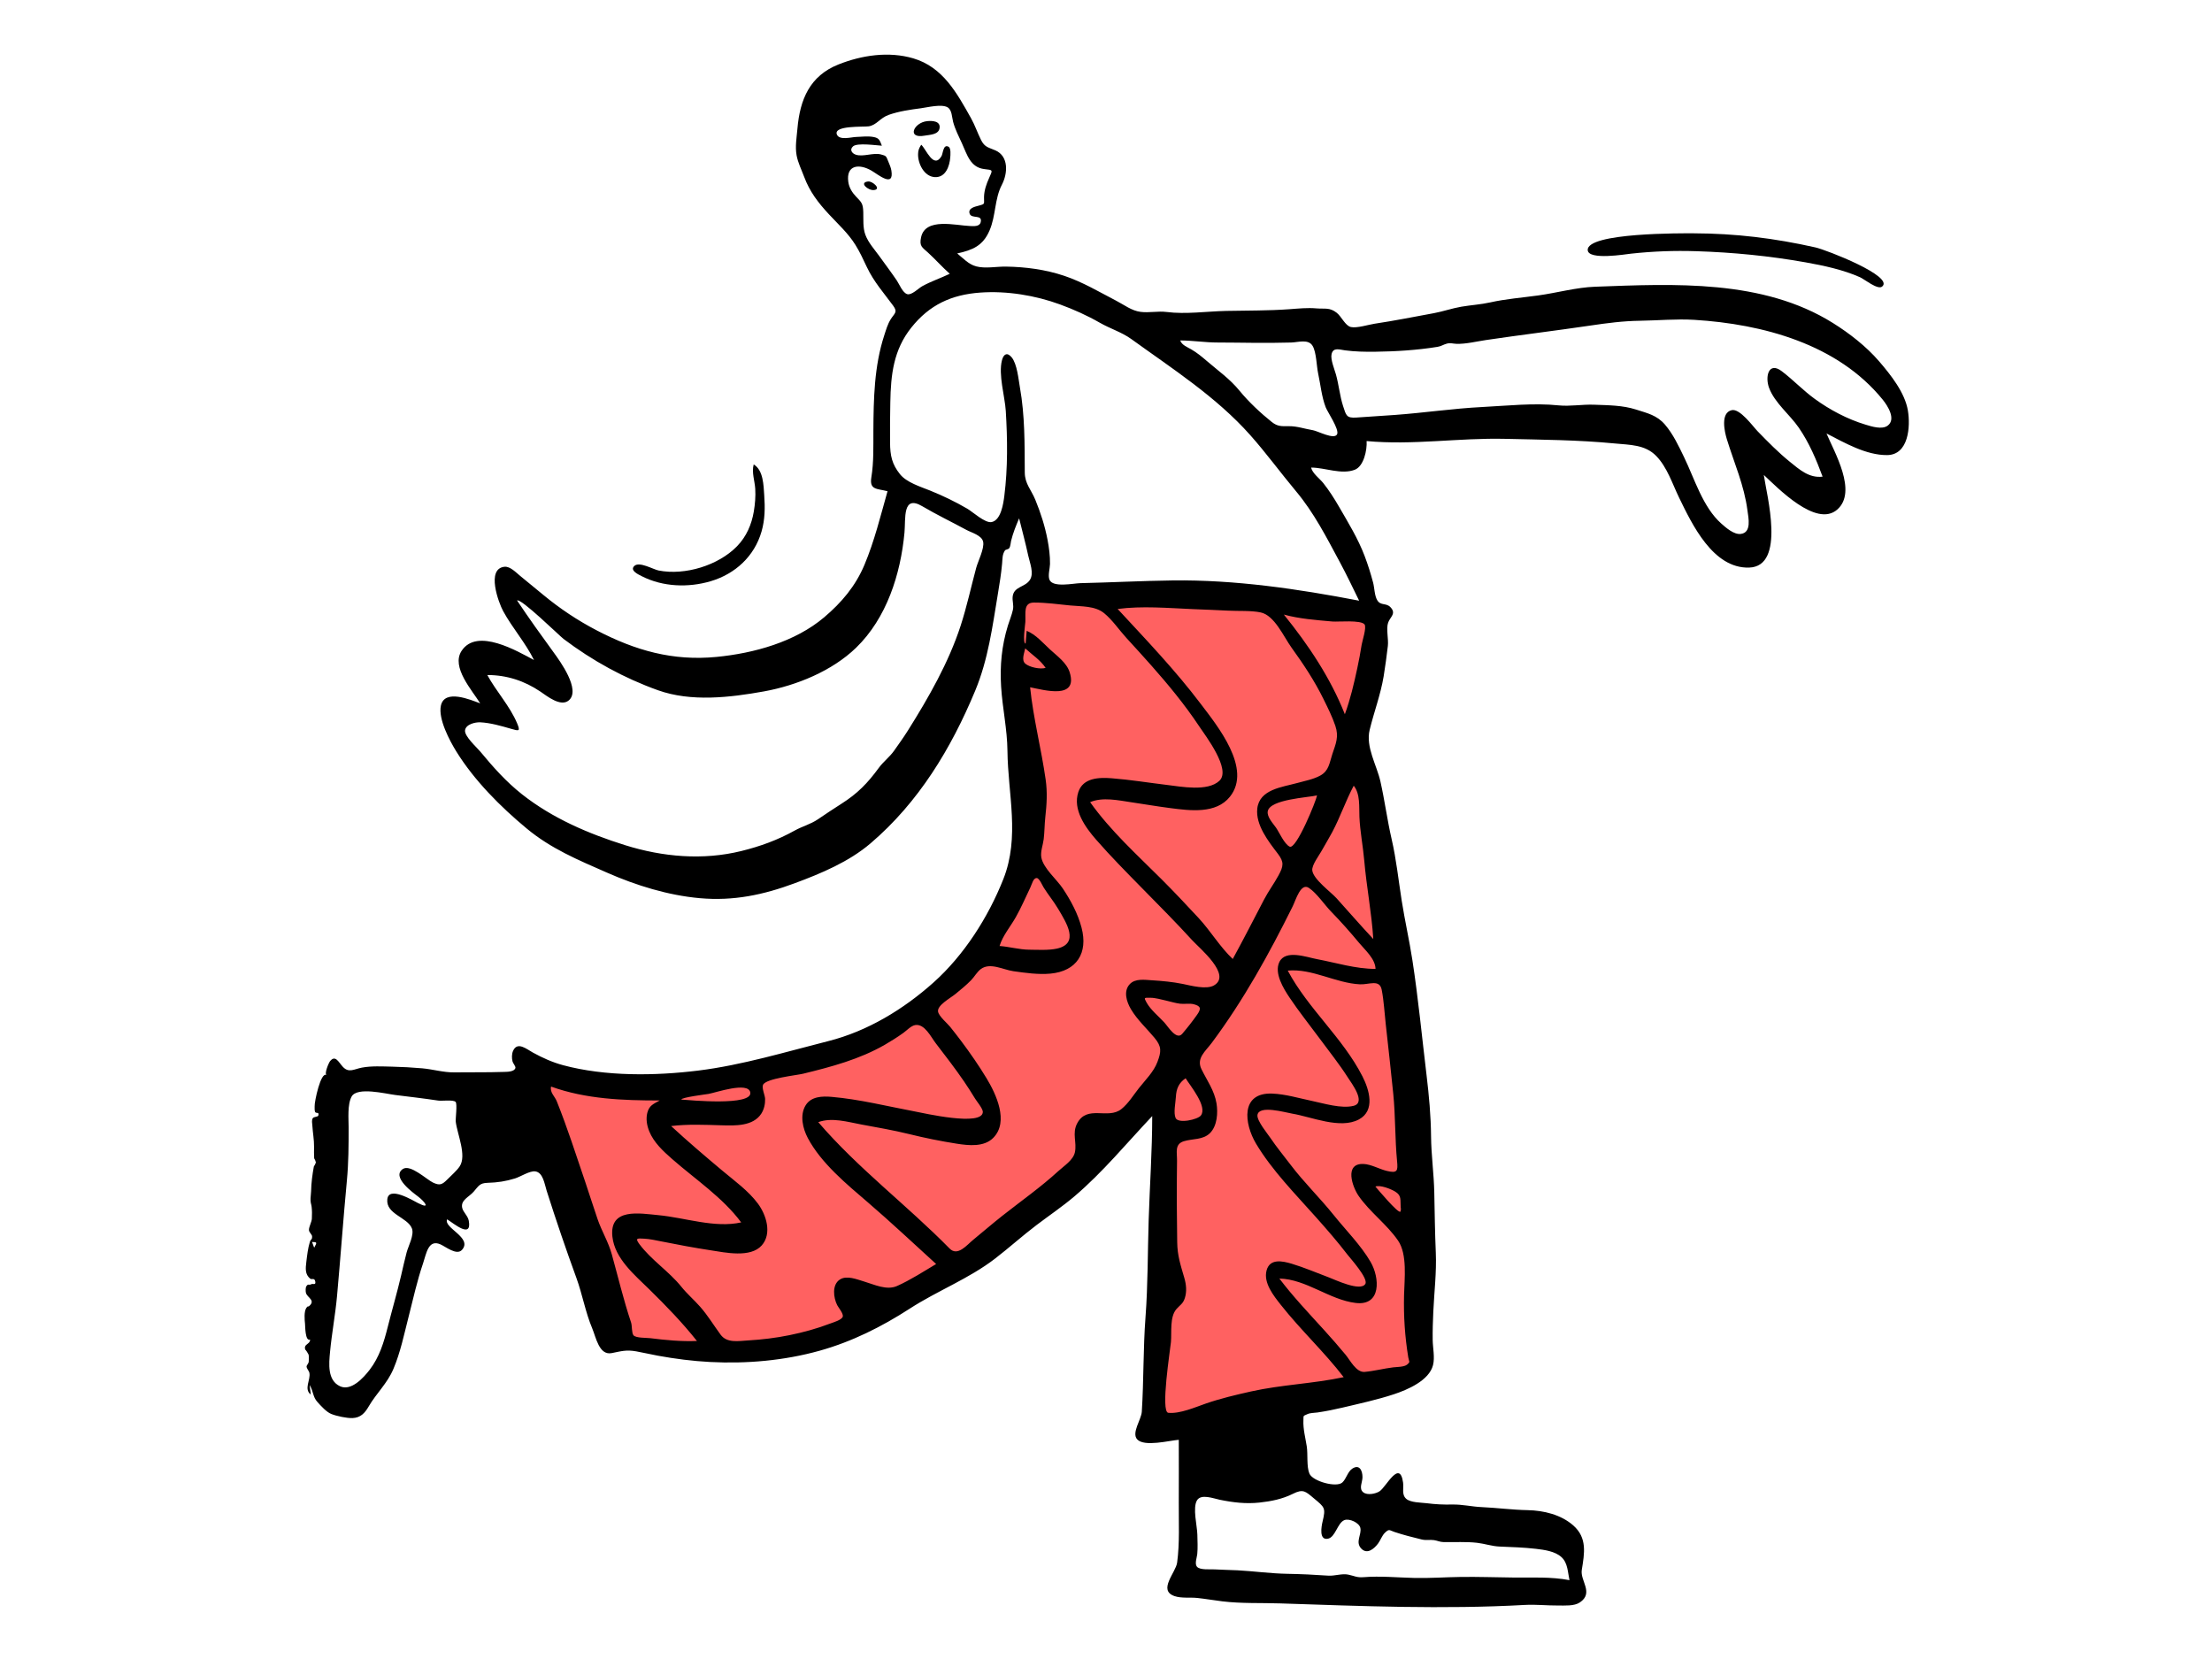
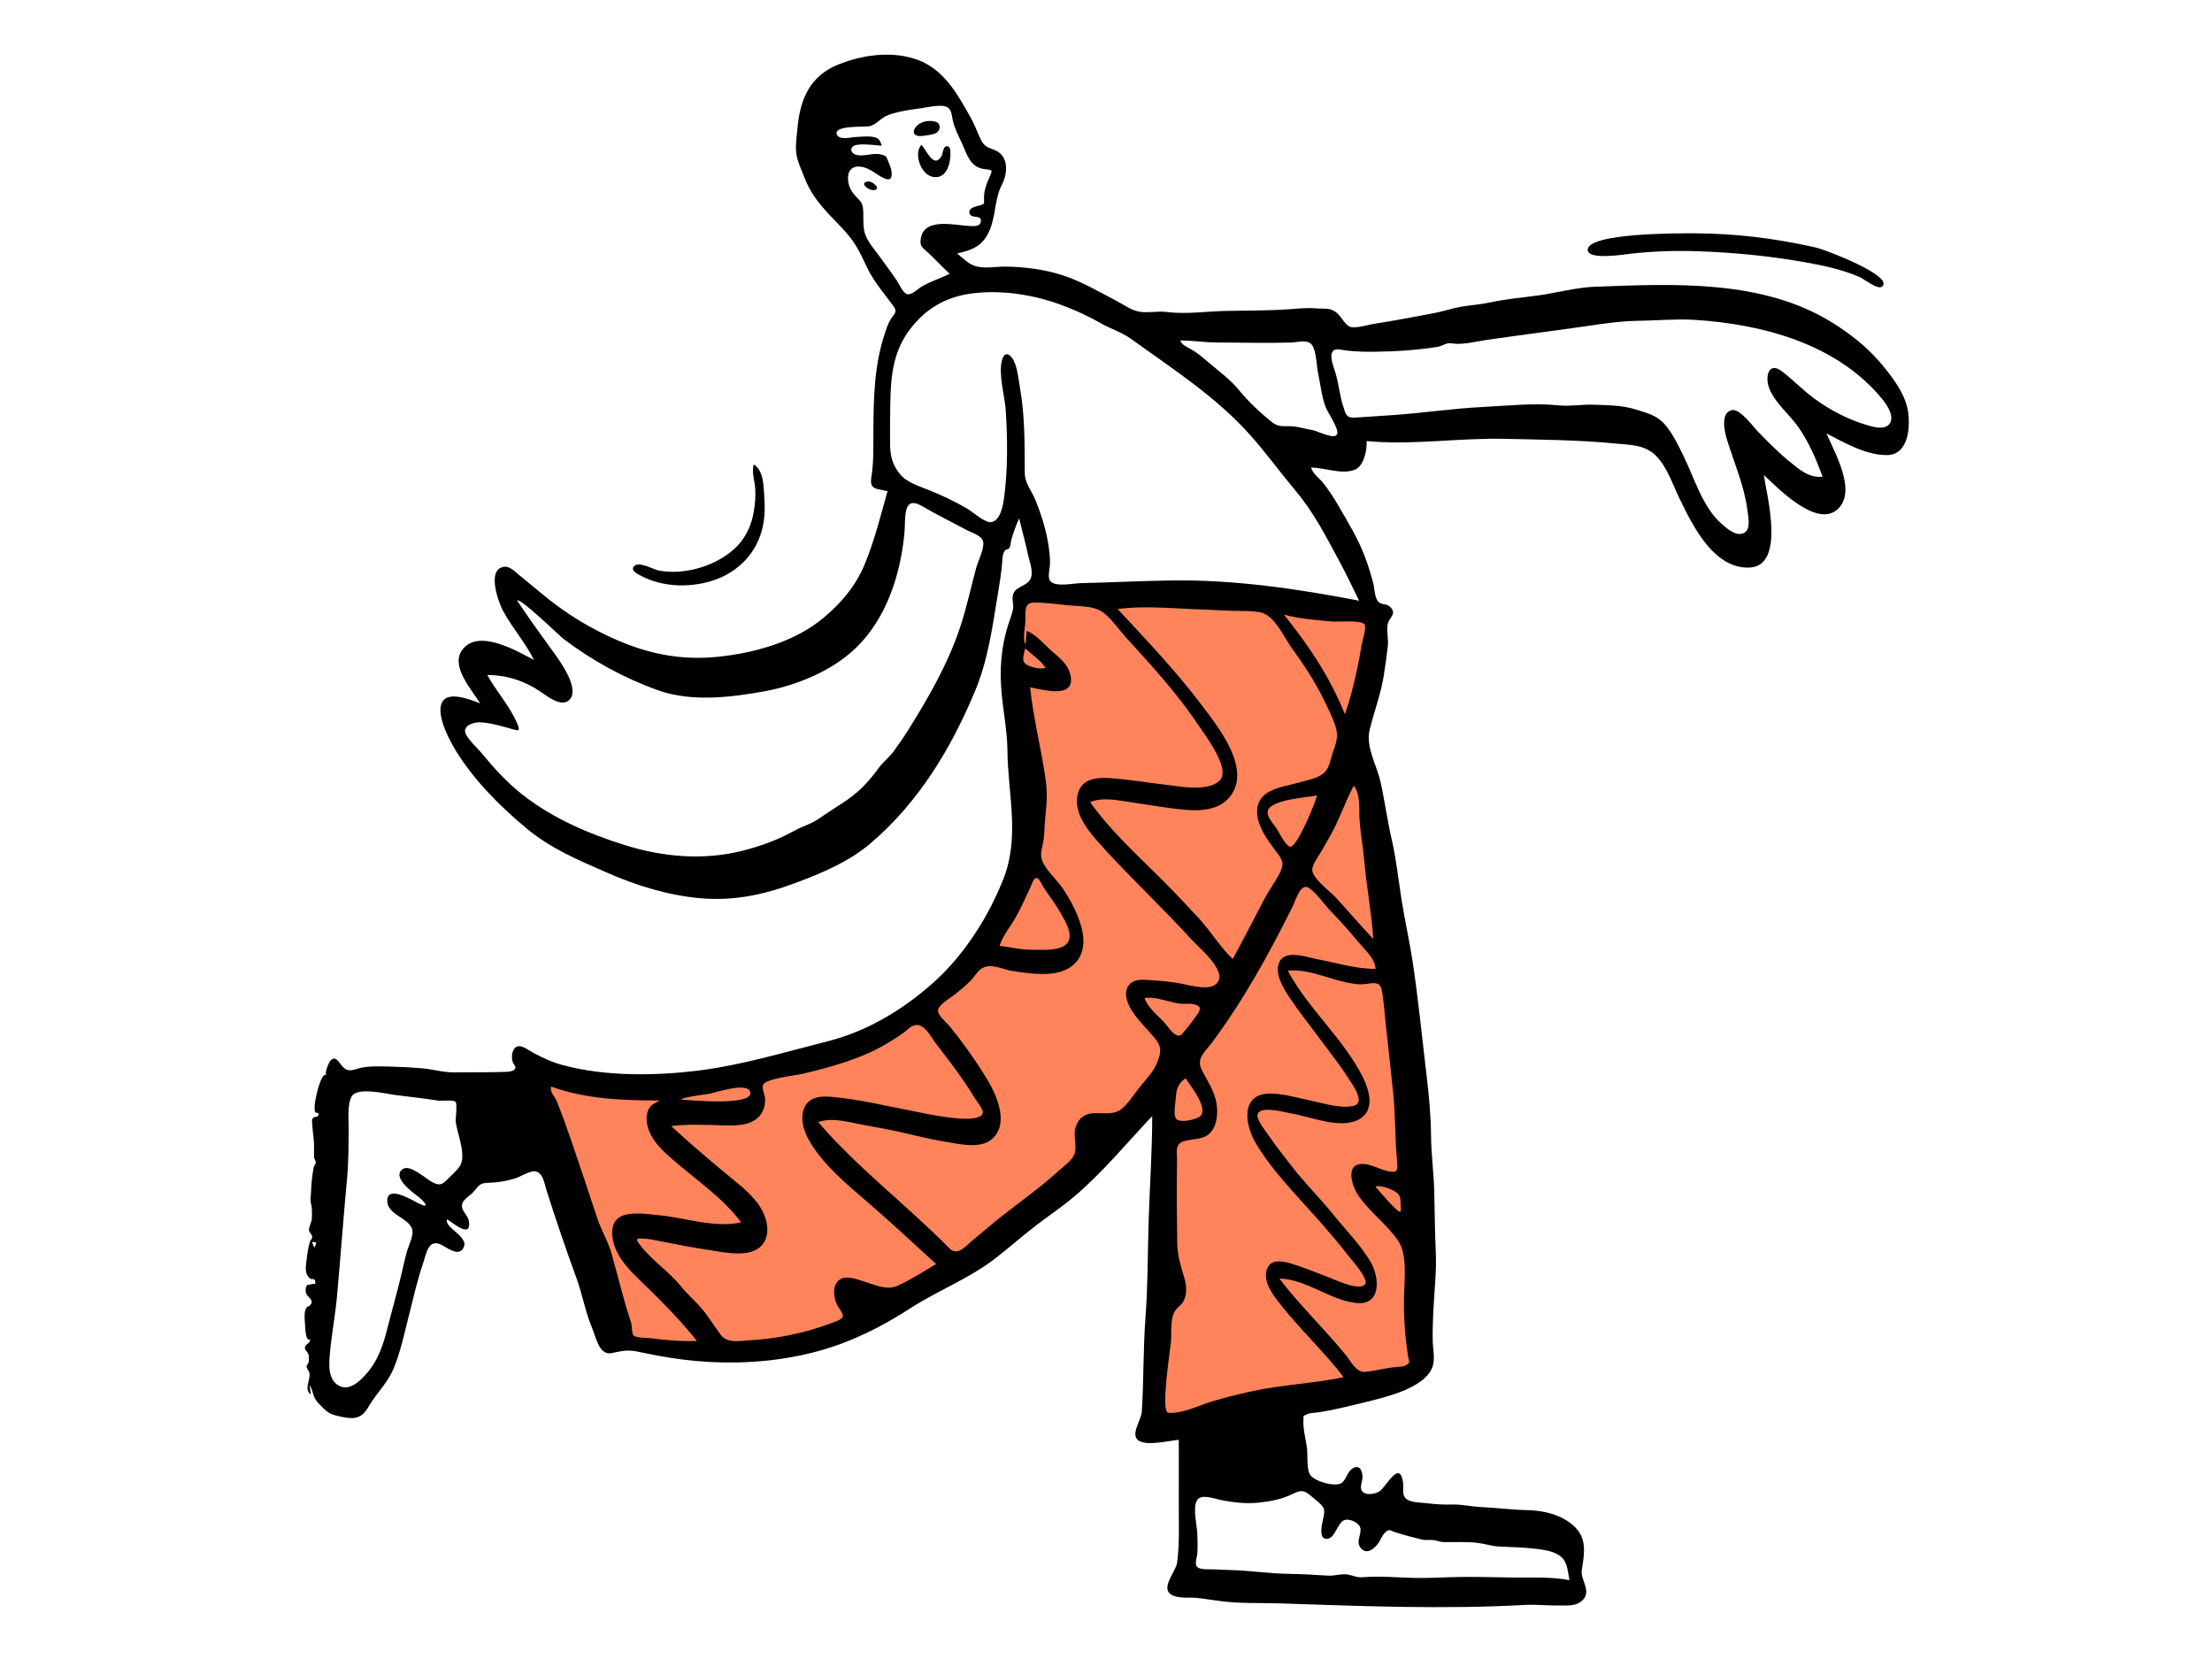
<svg xmlns="http://www.w3.org/2000/svg" viewBox="0 0 1024 768" version="1.1">
  <g id="react-group-163" stroke="none" stroke-width="1" fill="#FFFFFF00" fill-rule="evenodd">
    <g id="react-group-164">
      <rect id="react-rect-166" x="0" y="0" width="1024" height="768" />
-       <path d="M653,632.477 C617.539,640.227 582.078,647.977 546.616,655.727 C541.624,656.818 536.632,657.908 531.64,659 C533.125,613.242 534.611,567.485 536.096,521.727 C536.31,515.118 536.525,508.509 536.739,501.901 C528.523,509.093 519.898,515.988 512.036,523.562 C501.972,533.257 492.294,543.293 481.936,552.7 C464.116,568.881 445.396,584.575 424.762,597.069 C402.341,610.644 376.477,619.377 350.443,622.393 C340.853,623.504 332.171,623.232 322.671,622.243 C314.404,621.382 306.138,620.52 297.871,619.659 C294.542,619.312 291.211,618.965 287.881,618.618 C287.077,618.535 284.459,618.723 283.817,618.182 C282.652,617.199 282.044,612.739 281.585,611.321 C279.672,605.423 277.771,599.522 275.882,593.616 C270.748,577.565 265.686,561.491 260.798,545.364 C256.612,531.558 252.211,517.692 249.085,503.597 C248.719,501.945 247.916,499.782 248.052,498.073 C248.249,495.578 247.067,496.103 250.357,496.068 C258.091,495.983 266.269,497.862 274.011,498.412 C281.983,498.977 289.971,499.314 297.963,499.394 C340.285,499.825 388.997,495.238 423.282,467.836 C434.777,458.649 446.324,448.029 455.231,436.218 C467.792,419.563 474.638,397.388 476.306,376.838 C478.182,353.747 474.288,329.931 468.616,307.578 C467.467,303.055 467.726,301.362 468.713,296.629 C469.532,292.7 470.349,288.77 471.168,284.841 C471.396,283.75 471.641,279.166 472.542,278.493 C474.121,277.318 481.732,278.609 483.581,278.632 L506.512,278.919 C521.28,279.103 536.047,279.288 550.815,279.473 C558.484,279.569 566.146,280.767 573.767,281.56 C590.105,283.257 606.443,284.956 622.78,286.653 C626.054,286.994 629.329,287.335 632.603,287.674 C630.505,306.268 628.407,324.861 626.307,343.454 C624.743,357.319 630.2,371.066 633.107,384.619 C639.659,415.152 646.041,446.13 648.47,477.313 C650.756,506.672 650.732,536.346 651.477,565.775 C652.04,588.007 652.552,610.241 653,632.477" id="react-path-167" fill="#ff6161" />
+       <path d="M653,632.477 C617.539,640.227 582.078,647.977 546.616,655.727 C541.624,656.818 536.632,657.908 531.64,659 C533.125,613.242 534.611,567.485 536.096,521.727 C536.31,515.118 536.525,508.509 536.739,501.901 C528.523,509.093 519.898,515.988 512.036,523.562 C501.972,533.257 492.294,543.293 481.936,552.7 C464.116,568.881 445.396,584.575 424.762,597.069 C402.341,610.644 376.477,619.377 350.443,622.393 C340.853,623.504 332.171,623.232 322.671,622.243 C314.404,621.382 306.138,620.52 297.871,619.659 C294.542,619.312 291.211,618.965 287.881,618.618 C287.077,618.535 284.459,618.723 283.817,618.182 C282.652,617.199 282.044,612.739 281.585,611.321 C279.672,605.423 277.771,599.522 275.882,593.616 C270.748,577.565 265.686,561.491 260.798,545.364 C256.612,531.558 252.211,517.692 249.085,503.597 C248.719,501.945 247.916,499.782 248.052,498.073 C248.249,495.578 247.067,496.103 250.357,496.068 C258.091,495.983 266.269,497.862 274.011,498.412 C281.983,498.977 289.971,499.314 297.963,499.394 C340.285,499.825 388.997,495.238 423.282,467.836 C434.777,458.649 446.324,448.029 455.231,436.218 C467.792,419.563 474.638,397.388 476.306,376.838 C478.182,353.747 474.288,329.931 468.616,307.578 C467.467,303.055 467.726,301.362 468.713,296.629 C469.532,292.7 470.349,288.77 471.168,284.841 C471.396,283.75 471.641,279.166 472.542,278.493 C474.121,277.318 481.732,278.609 483.581,278.632 L506.512,278.919 C521.28,279.103 536.047,279.288 550.815,279.473 C558.484,279.569 566.146,280.767 573.767,281.56 C590.105,283.257 606.443,284.956 622.78,286.653 C626.054,286.994 629.329,287.335 632.603,287.674 C630.505,306.268 628.407,324.861 626.307,343.454 C624.743,357.319 630.2,371.066 633.107,384.619 C639.659,415.152 646.041,446.13 648.47,477.313 C650.756,506.672 650.732,536.346 651.477,565.775 C652.04,588.007 652.552,610.241 653,632.477" id="react-path-167" fill="#ff845c" />
      <g id="react-group-165" transform="translate(140.9998, 25.29951)" fill="#000000">
        <path d="M284.005,46.017 C284.005,44.31 284.514,43.115 285.472,41.7 C287.685,43.623 291.151,53.155 294.839,47.001 C295.572,45.777 295.606,41.218 298.121,42.641 C299.304,43.309 298.98,46.526 298.896,47.617 C298.597,51.499 296.835,56.915 291.826,56.694 C286.715,56.469 283.867,50.264 284.005,46.017" id="react-path-168" />
        <path d="M287.09,37.489 C278.589,39.057 281.981,31.41 288.207,30.776 C290.515,30.54 294.496,30.664 293.949,34.072 C293.465,37.086 289.336,37.074 287.09,37.489" id="react-path-169" />
        <path d="M263.538,62.688 C260.862,62.942 256.452,59.169 260.896,58.709 C262.948,58.497 267.258,62.334 263.538,62.688" id="react-path-170" />
        <path d="M730.236,107.401 C728.188,108.968 722.051,103.926 720.044,103.035 C712.232,99.564 703.251,97.645 694.856,96.149 C678.236,93.187 661.201,91.519 644.327,90.988 C634.034,90.664 624.29,91.023 614.11,92.121 C611.575,92.393 594.429,95.255 594.009,90.554 C593.271,82.301 638.629,82.693 642.948,82.707 C662.586,82.774 680.323,84.954 699.397,89.232 C704.558,90.39 736.288,102.766 730.236,107.401" id="react-path-171" />
        <path d="M187.982,243.764 C177.653,246.82 165.869,246.403 156.179,241.481 C154.515,240.635 150.468,238.838 152.612,236.727 C154.918,234.456 161.377,238.308 163.892,238.802 C176.098,241.197 191.574,236.451 200.22,227.55 C204.512,223.134 206.934,217.552 207.956,211.539 C208.538,208.111 208.837,204.484 208.627,201.007 C208.406,197.325 206.9,193.366 207.908,189.7 C212.411,192.37 212.464,199.401 212.784,203.94 C213.189,209.665 213.153,215.168 211.546,220.746 C208.237,232.229 199.354,240.4 187.982,243.764" id="react-path-172" />
        <path d="M3.446,549.636 C3.774,550.513 4.083,551.333 4.443,552.297 C5.836,549.739 5.836,549.739 3.446,549.636 M16.427,616.448 C21.593,618.835 27.349,612.423 30.099,608.851 C34.683,602.897 36.723,596.035 38.53,588.865 C40.529,580.934 42.839,573.094 44.697,565.126 C45.523,561.573 46.314,558.009 47.243,554.481 C48.012,551.561 50.878,546.359 49.672,543.326 C47.632,538.2 37.613,536.788 38.296,529.912 C38.923,523.593 49.948,530.342 52.595,531.682 C58.642,534.745 55.497,530.879 52.576,528.64 C50.363,526.941 40.067,519.591 45.456,515.884 C48.954,513.477 56.562,520.805 59.461,522.155 C62.505,523.573 63.614,523.201 66.082,520.703 C67.838,518.925 70.448,516.677 71.805,514.638 C75.157,509.598 70.666,499.719 69.976,493.946 C69.822,492.661 70.789,485.619 69.892,484.785 C68.711,483.689 63.658,484.46 61.801,484.182 C55.142,483.18 48.572,482.426 41.902,481.592 C37.496,481.042 24.391,477.724 21.797,482.293 C19.739,485.917 20.398,492.872 20.397,496.747 C20.394,504.901 20.368,512.883 19.597,521.064 C17.911,538.931 16.646,556.788 15.022,574.656 C14.233,583.328 12.601,591.9 11.783,600.572 C11.275,605.948 10.473,613.698 16.427,616.448 M116.743,484.5 C121.634,496.733 125.681,509.337 129.912,521.805 C131.869,527.571 133.674,533.392 135.66,539.146 C137.562,544.658 140.621,549.623 142.19,555.261 C145.152,565.906 147.644,576.479 151.152,586.944 C151.657,588.451 151.361,591.787 152.267,592.853 C153.381,594.162 158.313,593.967 160.06,594.187 C167.204,595.086 174.421,595.779 181.63,595.478 C174.885,586.973 167.319,579.166 159.564,571.561 C152.773,564.903 143.601,557.34 142.496,547.193 C141.025,533.71 155.093,536.42 163.846,537.237 C176.056,538.377 189.896,543.326 202.116,540.583 C193.646,529.129 180.808,520.589 170.176,511.265 C166.029,507.628 161.667,503.632 159.549,498.401 C158.471,495.734 157.934,492.659 158.666,489.828 C159.555,486.391 161.528,485.766 164.389,484.141 C147.425,484.141 130.269,483.536 114.11,477.711 C113.468,480.419 115.834,482.227 116.743,484.5 M192.584,592.553 C195.547,596.581 200.884,595.484 205.277,595.23 C211.726,594.857 218.158,594.073 224.49,592.78 C230.881,591.475 237.293,589.727 243.391,587.385 C244.673,586.893 248.664,585.768 249.134,584.225 C249.56,582.828 247.098,579.963 246.561,578.896 C244.851,575.49 244.003,569.42 247.866,566.989 C251.055,564.983 255.765,566.993 258.982,567.941 C263.747,569.345 269.431,572.181 274.27,570.024 C280.444,567.271 286.558,563.313 292.363,559.846 C281.877,550.318 271.578,540.601 260.825,531.368 C250.975,522.908 239.11,513.172 232.954,501.519 C230.635,497.131 229.134,490.911 231.978,486.34 C234.527,482.241 239.668,482.097 244.001,482.473 C256.874,483.588 269.556,486.786 282.219,489.171 C286.482,489.975 313.907,496.336 313.981,489.416 C313.996,487.923 311.156,484.522 310.429,483.336 C308.782,480.645 307.099,477.982 305.319,475.375 C301.17,469.301 296.661,463.488 292.189,457.652 C289.933,454.708 287.049,448.572 282.73,449.226 C280.76,449.524 278.787,451.717 277.198,452.852 C274.459,454.807 271.62,456.617 268.706,458.299 C256.924,465.094 243.914,468.544 230.805,471.75 C227.833,472.476 213.637,473.938 212.243,476.869 C211.547,478.334 213.15,481.792 213.192,483.376 C213.254,485.762 212.728,488.237 211.418,490.257 C207.615,496.119 199.298,495.811 193.173,495.638 C185.393,495.417 177.427,495.033 169.683,495.983 C177.387,503.112 185.382,509.917 193.424,516.657 C199.092,521.407 205.408,525.906 209.862,531.886 C213.675,537.003 216.512,545.714 211.642,551.228 C206.43,557.129 194.681,554.515 188.07,553.51 C180.363,552.337 172.724,550.901 165.084,549.371 C162.495,548.853 159.822,548.254 157.176,548.116 C154.012,547.95 152.852,547.77 155.044,550.707 C160.491,558.002 168.683,563.247 174.418,570.371 C177.119,573.726 180.268,576.398 183.108,579.618 C186.646,583.63 189.423,588.254 192.584,592.553 M298.604,552.685 C302.327,556.471 306.529,551.088 309.547,548.621 C314.071,544.921 318.488,541.091 323.079,537.473 C331.776,530.62 340.829,524.263 349.005,516.767 C351.582,514.404 355.817,511.759 356.601,508.138 C357.599,503.52 355.2,499.391 357.652,494.748 C362.297,485.951 371.903,493.147 378.168,488.085 C381.386,485.484 383.654,481.711 386.19,478.491 C389.209,474.659 393.064,470.941 394.802,466.325 C396.61,461.526 396.847,459.228 393.482,455.17 C389.855,450.799 385.457,446.806 382.547,441.887 C380.543,438.498 378.907,433.516 382.056,430.236 C384.6,427.587 389.005,428.301 392.297,428.504 C397.091,428.801 401.861,429.248 406.572,430.2 C410.297,430.951 417.409,432.919 420.983,430.875 C429.416,426.054 414.255,413.637 410.897,409.954 C403.394,401.721 395.526,393.833 387.723,385.887 C380.508,378.54 373.223,371.186 366.447,363.426 C361.405,357.649 355.496,349.496 358.2,341.342 C360.392,334.732 367.771,334.523 373.643,334.982 C382.243,335.656 390.801,337.064 399.363,338.086 C405.746,338.848 418.028,341.245 423.473,336.172 C429.101,330.93 417.086,315.355 413.98,310.689 C407.416,300.829 399.853,291.678 392.018,282.813 C388.214,278.507 384.335,274.268 380.454,270.03 C377.086,266.349 373.997,261.712 370.127,258.552 C365.893,255.095 359.571,255.501 354.383,254.981 C348.926,254.432 343.124,253.625 337.639,253.644 C332.643,253.661 333.879,258.472 333.668,262.642 C333.617,263.642 332.271,272.503 333.787,272.643 C333.953,270.669 334.118,268.696 334.284,266.723 C338.55,268.474 341.715,272.242 345.023,275.305 C348.323,278.36 352.804,281.472 354.198,285.965 C358.128,298.65 342.442,294.151 335.869,292.863 C337.348,307.271 341.033,321.276 343.064,335.586 C343.915,341.583 343.568,347.011 342.904,352.974 C342.526,356.373 342.57,359.804 342.156,363.201 C341.827,365.896 340.573,368.977 341.074,371.685 C341.991,376.643 348.249,381.847 351.03,386.042 C354.72,391.607 357.977,397.638 359.683,404.134 C362.766,415.862 357.514,424.293 345.246,425.422 C339.712,425.931 333.588,425.076 328.106,424.294 C323.394,423.622 317.376,420.128 313.078,423.288 C311.318,424.581 310.106,426.873 308.563,428.454 C306.325,430.745 303.81,432.79 301.34,434.822 C299.01,436.737 292.64,440.141 293.267,443.076 C293.74,445.29 297.58,448.45 298.881,450.088 C300.587,452.235 302.28,454.392 303.927,456.586 C308.109,462.157 312.096,467.91 315.704,473.87 C320.07,481.083 326.199,493.968 318.815,501.443 C314.538,505.771 307.436,505.008 301.983,504.156 C294.549,502.994 287.163,501.5 279.862,499.699 C272.551,497.897 265.18,496.64 257.783,495.268 C251.464,494.097 244.115,491.858 237.798,494.175 C256.255,515.664 278.81,532.55 298.604,552.685 M406.278,453.292 C408.651,450.517 411.081,447.435 413.182,444.436 C415.116,441.672 414.958,440.468 411.697,439.607 C409.666,439.071 407.411,439.595 405.34,439.353 C403.184,439.101 401.032,438.408 398.92,437.931 C396.549,437.398 393.887,436.585 391.439,436.591 C388.681,436.598 388.409,436.347 389.795,438.829 C391.696,442.228 395.376,445.2 397.998,448.033 C399.647,449.816 403.594,456.432 406.278,453.292 M403.226,492.257 C404.476,495.004 413.472,492.99 414.92,491.101 C418.083,486.968 409.989,477.348 407.862,473.867 C404.651,475.995 403.54,478.808 403.349,482.522 C403.216,485.094 402.162,489.919 403.226,492.257 M399.84,628.73 C405.215,629.262 412.258,626.161 417.181,624.458 C424,622.101 431.09,620.42 438.125,618.849 C452.255,615.696 466.86,615.256 481.03,612.23 C472.026,600.513 461.138,590.417 451.986,578.825 C448.668,574.622 443.789,568.597 445.329,562.831 C446.838,557.178 452.677,558.428 457.013,559.731 C462.829,561.479 468.449,563.912 474.135,566.032 C476.824,567.033 488.834,572.801 491.055,569.062 C492.554,566.536 484.028,557.133 482.785,555.508 C478.141,549.435 473.101,543.681 468.022,537.972 C458.546,527.32 447.79,516.421 440.46,504.129 C434.966,494.915 433.127,480.372 447.962,480.953 C454.088,481.194 460.329,483.093 466.305,484.342 C471.826,485.495 479.986,488.046 485.619,486.621 C491.552,485.121 484.729,476.267 482.862,473.346 C478.917,467.173 474.283,461.405 469.937,455.511 C465.261,449.169 460.275,442.964 455.904,436.411 C453.184,432.332 448.773,425.218 451.244,420.061 C454.081,414.144 463.823,417.802 468.593,418.7 C477.629,420.401 486.493,423.232 495.775,423.232 C495.682,418.573 490.909,414.478 488.163,411.172 C484.04,406.21 479.796,401.404 475.288,396.786 C472.118,393.538 468.652,388.248 464.943,385.744 C461.149,383.185 458.907,391.278 457.414,394.286 C446.542,416.228 434.657,437.739 419.995,457.421 C417.044,461.383 412.711,464.582 415.188,469.642 C417.764,474.903 421.161,479.508 422.152,485.446 C422.884,489.832 422.5,495.93 419.123,499.263 C415.85,502.491 411.043,501.759 407.001,503.022 C402.708,504.364 403.918,508.17 403.881,511.979 C403.814,518.643 403.733,525.303 403.774,531.966 C403.809,537.889 403.891,543.81 403.962,549.731 C404.036,555.993 405.561,560.432 407.271,566.328 C408.16,569.398 408.466,572.573 407.483,575.659 C406.637,578.311 405.247,578.819 403.617,580.695 C400.442,584.347 401.457,591.288 401.068,595.932 C400.788,599.26 396.139,628.365 399.84,628.73 M413.067,699.931 C414.418,701.629 419.27,701.086 421.163,701.211 C424.759,701.446 428.361,701.447 431.958,701.642 C439.631,702.058 447.206,703.126 454.903,703.262 C461.229,703.373 467.784,703.68 473.863,704.112 C476.86,704.325 480.226,703.027 483.14,703.636 C486.012,704.237 487.109,705.075 490.219,704.826 C497.963,704.206 505.887,704.986 513.645,705.177 C520.822,705.353 528.061,704.81 535.249,704.715 C543.336,704.608 551.441,704.904 559.527,704.986 C568.18,705.075 577.012,704.561 585.555,706.205 C584.764,702.57 584.818,698.287 581.882,695.569 C578.874,692.785 573.888,692.151 570.017,691.698 C564.382,691.036 558.793,690.885 553.169,690.645 C549.655,690.496 546.274,689.305 542.781,688.907 C537.772,688.336 532.38,688.666 527.332,688.585 C525.6,688.557 524.45,687.917 522.862,687.674 C520.996,687.39 519.174,687.867 517.141,687.37 C512.925,686.341 508.625,685.263 504.534,683.888 C502.037,683.049 502.14,682.337 500.093,684.285 C498.81,685.506 498.023,687.817 496.94,689.253 C495.153,691.624 491.952,694.461 489.195,691.607 C486.273,688.582 489.404,685.189 488.755,682.05 C488.254,679.625 483.649,677.497 481.349,678.412 C478.166,679.676 477.224,686.25 473.816,686.995 C469.531,687.93 470.688,681.445 471.269,679.031 C472.788,672.712 472.245,672.506 467.2,668.299 C463.353,665.091 462.279,663.839 457.507,666.237 C452.699,668.652 447.447,669.702 442.087,670.279 C435.756,670.963 429.85,670.249 423.655,668.982 C420.739,668.387 415.057,666.149 413.152,669.211 C411.005,672.662 413.214,681.113 413.292,685.107 C413.351,688.083 413.532,691.146 413.248,694.116 C413.101,695.649 411.975,698.558 413.067,699.931 M490.726,609.791 C495.177,609.404 499.537,608.224 503.975,607.687 C505.592,607.492 509.065,607.55 510.402,606.406 C512.038,605.005 511.271,605.143 510.938,603.108 C509.35,593.429 508.744,584.057 508.978,574.221 C509.153,566.861 510.589,555.41 506.204,549.008 C501.036,541.465 493.182,535.884 487.941,528.316 C485.105,524.224 481.15,513.237 490.125,513.531 C493.696,513.648 497.511,515.912 500.977,516.75 C505.884,517.937 506.183,516.746 505.749,512.298 C504.731,501.861 505.034,491.379 503.969,480.938 C502.874,470.204 501.7,459.463 500.495,448.739 C499.908,443.528 499.641,438.011 498.63,432.878 C497.647,427.888 492.801,430.573 488.561,430.37 C477.334,429.832 466.42,422.947 455.137,424.025 C464.544,441.676 480.587,455.084 489.714,472.97 C492.868,479.15 495.805,488.819 488.027,492.947 C479.358,497.546 466.127,491.718 457.208,490.237 C454.086,489.72 441.687,486.095 441.111,490.924 C440.8,493.525 445.847,499.605 447.109,501.484 C449.983,505.766 453.294,509.738 456.403,513.847 C462.614,522.054 470.003,529.196 476.444,537.23 C482.062,544.236 488.956,551.102 493.484,558.874 C497.734,566.169 498.553,579.315 486.602,577.878 C474.369,576.408 463.728,566.863 451.258,566.582 C457.632,574.983 464.906,582.631 471.98,590.431 C475.384,594.184 478.725,597.988 481.952,601.896 C484.018,604.397 486.854,610.127 490.726,609.791 M507.422,533.657 C507.152,530.163 507.998,528.211 504.826,526.297 C502.781,525.064 497.952,523.147 495.712,523.995 C496.558,524.978 506.241,536.557 507.276,535.624 C507.534,534.994 507.583,534.338 507.422,533.657 M490.541,372.971 C489.959,366.252 488.606,359.607 488.315,352.863 C488.118,348.303 488.768,342.236 485.68,338.433 C481.944,345.425 479.431,352.988 475.698,359.985 C474.1,362.978 472.319,365.869 470.666,368.831 C469.538,370.855 466.227,375.203 466.488,377.617 C466.932,381.738 475.124,387.645 477.777,390.587 C483.43,396.859 488.964,403.24 494.739,409.401 C493.959,397.191 491.595,385.154 490.541,372.971 M490.702,263.785 C489.141,261.594 478.26,262.63 475.911,262.421 C468.52,261.767 460.488,261.185 453.335,259.199 C464.692,273.254 474.898,288.469 481.571,305.344 C484.102,298.449 485.769,291.272 487.316,284.102 C488.102,280.455 488.777,276.794 489.363,273.109 C489.628,271.443 491.712,265.205 490.702,263.785 M456.02,366.636 C459.062,368.155 468.288,345.442 468.697,342.925 C464.322,343.925 446.903,344.741 445.88,350.261 C445.402,352.84 448.379,355.953 449.681,357.818 C451.274,360.102 453.504,365.382 456.02,366.636 M428.378,343.518 C421.936,351.591 409.912,349.959 400.919,348.812 C394.828,348.034 388.794,346.987 382.722,346.092 C376.73,345.208 369.462,343.573 363.65,346.041 C373.074,359.291 385.206,370.247 396.661,381.674 C402.532,387.533 408.205,393.586 413.851,399.662 C419.388,405.623 423.804,413.125 429.678,418.649 C434.663,409.542 439.381,400.298 444.187,391.096 C446.205,387.231 448.803,383.751 450.875,379.931 C453.158,375.722 453.509,373.785 450.596,369.971 C446.26,364.292 440.165,356.602 441.037,348.975 C442.054,340.071 452.632,339.093 459.558,337.172 C463.038,336.208 467.034,335.475 470.216,333.718 C474.258,331.484 474.44,327.796 475.777,323.794 C477.396,318.95 478.88,315.803 477.172,310.708 C475.749,306.469 473.621,302.26 471.655,298.254 C467.521,289.832 462.353,282.078 456.873,274.485 C453.271,269.495 449.023,259.538 442.581,258.205 C438.01,257.259 432.242,257.648 427.553,257.389 C422.087,257.087 416.614,256.917 411.145,256.68 C399.81,256.19 387.672,255.118 376.393,256.613 C389.676,270.976 403.103,284.981 414.919,300.625 C422.529,310.7 438.763,330.501 428.378,343.518 M479.213,234.855 C473.054,223.43 467.333,212.132 458.992,202.154 C451.778,193.525 445.235,184.522 437.748,176.096 C422.042,158.418 401.658,145.353 382.654,131.618 C378.355,128.509 372.853,126.815 368.135,124.105 C362.297,120.751 356.042,117.953 349.724,115.635 C338.263,111.431 325.103,109.285 312.897,110.139 C299.408,111.081 289.231,115.848 280.857,126.371 C272.646,136.685 271.374,148.07 271.152,161.034 C271.047,167.194 270.97,173.389 271.03,179.55 C271.09,185.648 271.882,189.502 275.615,194.199 C278.689,198.065 285.165,200.017 289.583,201.804 C295.594,204.234 301.22,206.944 306.828,210.213 C309.254,211.628 315.015,216.951 318.008,216.386 C322.417,215.553 323.497,207.727 323.935,204.254 C325.577,191.262 325.402,177.977 324.606,164.921 C324.199,158.236 321.09,148.192 322.852,141.427 C323.583,138.616 325.253,137.62 327.316,140.101 C329.867,143.171 330.495,150.375 331.153,154.077 C333.476,167.116 333.322,180.224 333.398,193.409 C333.428,198.648 336.352,201.365 338.269,206.033 C340.721,212.001 342.727,218.229 343.935,224.571 C344.637,228.252 345.133,232.002 345.08,235.757 C345.051,237.819 344.035,241.099 344.827,243.058 C346.364,246.859 355.906,244.733 359.104,244.662 C373.361,244.345 387.577,243.585 401.855,243.402 C430.761,243.03 459.873,247.325 488.181,252.778 C485.249,246.776 482.384,240.738 479.213,234.855 M466.79,173.857 C469.055,174.228 476.663,178.388 477.978,175.75 C479.1,173.496 473.547,165.424 472.718,163.274 C470.791,158.282 470.325,152.709 469.19,147.497 C468.476,144.213 468.408,137.723 466.631,134.797 C464.646,131.525 460.016,133.168 456.73,133.266 C451.125,133.433 445.464,133.43 439.856,133.411 C434.152,133.39 428.452,133.242 422.747,133.259 C416.917,133.276 411.158,132.308 405.372,132.308 C406.021,134.404 408.734,135.427 410.438,136.413 C413.063,137.934 415.272,139.74 417.574,141.725 C422.965,146.372 428.342,150.088 432.863,155.633 C436.949,160.645 442.655,166.005 447.727,170.036 C450.443,172.193 452.3,172.02 455.591,171.991 C459.527,171.957 462.949,173.229 466.79,173.857 M480.756,162.689 C482.172,167.028 482.305,168.303 486.898,167.995 C492.801,167.597 498.719,167.227 504.632,166.799 C518.122,165.823 531.624,163.807 545.116,163.126 C556.619,162.546 569.04,161.157 580.47,162.355 C585.806,162.914 591.492,161.838 596.932,162.052 C603.5,162.31 610.13,162.282 616.414,164.304 C621.651,165.991 626.027,166.903 629.768,171.266 C633.539,175.659 636.113,181.197 638.619,186.367 C643.478,196.39 647.282,209.477 655.83,217.068 C657.989,218.985 661.676,222.24 664.817,221.879 C669.986,221.285 668.401,214.439 667.946,210.966 C666.417,199.263 661.823,189.149 658.394,177.973 C657.37,174.631 655.34,165.807 660.647,164.577 C664.467,163.691 670.467,172.095 672.661,174.352 C677.494,179.323 682.224,184.146 687.627,188.522 C692.087,192.134 696.571,196.126 702.735,195.351 C699.785,187.393 696.53,179.688 691.698,172.666 C687.55,166.639 680.559,161.214 677.967,154.281 C676.014,149.061 677.743,141.938 683.815,146.531 C689.089,150.52 693.654,155.4 699.044,159.317 C706.119,164.456 714.148,168.716 722.534,171.258 C725.308,172.098 730.231,173.727 732.89,171.721 C736.856,168.73 732.811,162.488 730.585,159.738 C709.707,133.953 674.989,124.706 643.31,122.762 C635.053,122.256 626.465,123.069 618.175,123.187 C610.308,123.296 603.008,124.26 595.234,125.41 C579.097,127.798 562.926,129.739 546.858,132.125 C542.557,132.763 537.454,134.028 533.171,133.862 C531.407,133.793 530.49,133.32 528.731,133.791 C527.23,134.194 526.15,134.999 524.476,135.269 C514.955,136.805 505.264,137.404 495.616,137.527 C490.975,137.585 486.287,137.497 481.681,136.89 C478.969,136.532 476.191,135.404 475.427,138.626 C474.85,141.057 476.773,145.66 477.434,148.001 C478.783,152.785 479.246,158.055 480.756,162.689 M308.154,79.339 C309.777,79.4 312.451,79.644 312.978,77.615 C313.972,73.794 308.865,76.126 307.919,73.721 C306.865,71.042 310.46,70.349 312.046,69.917 C315.279,69.033 314.448,69.222 314.535,65.865 C314.617,62.767 315.617,59.946 316.873,57.141 C318.619,53.243 318.709,53.44 314.792,52.992 C308.202,52.239 306.764,46.417 304.326,41.09 C302.822,37.803 301.155,34.597 300.219,31.085 C299.65,28.955 299.729,25.569 297.648,24.369 C294.837,22.747 288.292,24.424 285.33,24.813 C280.381,25.464 275.176,26.202 270.441,27.864 C266.382,29.288 264.837,32.593 261.177,33.178 C258.811,33.555 244.573,32.663 246.443,37.027 C247.608,39.746 253.106,38.193 255.132,38.111 C257.72,38.008 260.874,37.623 263.439,38.129 C266.003,38.635 266.243,39.595 267.244,42.148 C264.842,42.028 255.856,40.685 253.893,42.453 C252.151,44.02 253.437,45.739 255.189,46.315 C258.607,47.44 263.227,45.257 266.815,46.196 C269.368,46.864 269.191,46.954 270.243,49.519 C270.791,50.857 271.416,52.226 271.648,53.665 C272.967,61.793 265.515,55.483 262.416,53.683 C256.748,50.39 250.604,51.005 251.704,58.917 C252.068,61.535 253.479,63.826 255.291,65.714 C257.845,68.374 258.507,68.876 258.638,72.897 C258.751,76.356 258.38,80.057 259.604,83.379 C260.954,87.037 263.829,90.155 266.074,93.277 C268.771,97.028 271.561,100.734 274.163,104.552 C275.284,106.197 276.884,110.338 279.043,110.886 C281.077,111.401 284.229,108.138 285.913,107.204 C289.995,104.939 294.478,103.466 298.674,101.439 C295.158,98.312 292.028,94.765 288.585,91.624 C285.896,89.171 284.504,88.704 285.391,84.563 C287.381,75.272 301.355,79.084 308.154,79.339 M255.288,274.578 C244.176,285.34 227.654,292.068 212.624,294.777 C196.879,297.614 178.925,299.716 163.587,294.229 C147.861,288.603 133.156,280.513 119.842,270.447 C118.205,269.209 99.866,251.299 98.389,252.712 C103.837,260.872 109.554,268.83 115.329,276.758 C118.166,280.653 127.977,294.059 122.336,298.908 C118.599,302.121 112.244,296.945 109.176,294.87 C101.791,289.873 93.564,287.183 84.587,287.183 C88.735,294.798 95.039,301.542 98.412,309.585 C100.005,313.386 99.194,313.111 95.594,312.078 C91.089,310.786 85.98,309.29 81.279,309.078 C79.093,308.979 74.654,309.941 74.284,312.797 C73.931,315.529 79.729,320.682 81.347,322.638 C87.278,329.812 93.323,336.619 100.655,342.402 C114.73,353.503 131.438,360.661 148.444,365.977 C165.817,371.408 184.385,373.044 202.146,368.673 C210.945,366.507 219.017,363.568 226.899,359.183 C230.467,357.198 234.22,356.299 237.652,353.965 C241.217,351.542 244.83,349.124 248.469,346.817 C255.964,342.067 260.609,337.288 265.839,330.149 C267.942,327.278 270.829,325.149 272.833,322.322 C275.042,319.208 277.314,316.035 279.374,312.757 C288.871,297.64 298.176,281.389 303.712,264.346 C306.567,255.559 308.506,246.52 310.901,237.605 C311.725,234.537 314.767,228.636 314.132,225.52 C313.519,222.515 308.764,221.295 306.41,220.02 C299.537,216.301 292.641,212.999 285.934,209.044 C276.67,203.578 278.311,214.784 277.71,221.254 C275.927,240.49 269.465,260.845 255.288,274.578 M333.651,281.931 C335.606,283.606 340.552,284.647 343.053,283.882 C340.588,280.208 336.789,277.798 333.592,274.843 C333.244,276.874 331.699,280.257 333.651,281.931 M321.722,412.626 C326.221,412.954 330.917,414.305 335.378,414.341 C339.357,414.373 344.392,414.697 348.259,413.842 C358.926,411.483 352.619,401.829 348.907,395.529 C346.853,392.045 344.257,388.927 342.117,385.503 C341.6,384.678 340.166,381.31 339.021,381.197 C337.336,381.029 336.812,383.793 336,385.484 C333.802,390.064 331.771,394.796 329.277,399.226 C326.769,403.679 323.266,407.675 321.722,412.626 M206.328,480.409 C205.406,475.286 190.419,480.49 187.028,481.101 C186.055,481.276 174.313,482.707 174.419,483.728 C178.305,484.016 207.475,486.787 206.328,480.409 M2.523,594.802 C0.227,595.801 0.308,588.493 0.202,587.523 C-0.012,585.569 -0.281,582.052 0.712,580.335 C1.441,579.077 1.655,579.716 2.046,579.385 C5.252,576.666 1.381,575.503 0.66,573.336 C0.438,572.67 0.417,570.834 0.749,570.278 C1.695,568.684 1.957,569.876 3.082,569.208 C3.836,568.761 5.366,569.866 4.923,567.826 C4.558,566.141 3.27,567.175 2.625,566.648 C0.172,564.643 0.422,562.011 0.815,558.807 C1.188,555.763 1.548,552.505 2.444,549.623 C2.903,548.144 3.53,548.811 3.48,547.064 C3.454,546.153 2.069,545.252 2.023,544.106 C1.968,542.681 3.289,540.394 3.363,538.892 C3.461,536.921 3.479,535.207 3.259,533.343 C3.124,532.201 2.822,531.786 2.759,530.396 C2.7,529.086 2.987,527.552 3.014,526.188 C3.092,522.313 3.609,518.42 4.289,514.714 C4.689,514.133 5.003,513.509 5.234,512.84 C5.075,512.145 4.809,511.495 4.437,510.887 C4.334,509.115 4.368,507.386 4.389,505.589 C4.429,502.256 3.793,499.092 3.598,495.806 C3.541,494.83 3.157,493.203 3.835,492.301 C4.352,491.614 6.159,491.783 6.357,491.122 C6.928,489.23 5.219,490.359 4.849,489.401 C4.552,488.634 4.703,487.623 4.654,486.851 C4.517,484.762 7.522,470.572 10.125,472.417 C9.088,471.681 11.123,466.795 11.784,465.968 C14.238,462.893 15.703,466.376 17.694,468.538 C20.479,471.565 22.904,469.618 26.522,468.935 C31.002,468.091 35.924,468.388 40.465,468.486 C45.12,468.587 49.841,468.849 54.477,469.259 C59.469,469.701 64.304,471.209 69.346,471.134 C76.819,471.022 84.39,471.196 91.856,470.929 C93.351,470.875 96.967,471.031 97.593,469.131 C97.829,468.417 96.481,466.918 96.278,466.13 C95.886,464.619 95.859,462.634 96.525,461.154 C98.538,456.69 102.727,460.335 105.678,461.957 C110.124,464.401 114.731,466.481 119.642,467.803 C139.227,473.072 162.332,472.778 182.331,470.29 C202.639,467.764 222.715,461.649 242.515,456.641 C260.594,452.068 277.28,441.927 291.157,429.52 C305.303,416.872 316.467,399.331 323.454,381.721 C331.239,362.103 325.576,342.351 325.378,322.286 C325.28,312.279 323.054,302.512 322.444,292.537 C321.853,282.863 322.681,273.784 325.582,264.315 C326.322,261.903 327.362,259.48 327.901,257.012 C328.4,254.726 327.517,252.892 327.81,250.737 C328.44,246.124 333.539,246.592 335.769,243.162 C337.788,240.056 335.708,235.223 334.993,231.893 C333.75,226.111 332.205,220.399 330.783,214.659 C329.315,218.076 327.944,221.486 327.057,225.107 C326.829,226.035 326.808,227.673 326.174,228.497 C325.715,229.094 324.556,229.016 324.193,229.566 C322.969,231.42 323.11,233.279 322.898,235.664 C322.485,240.289 321.737,244.863 320.977,249.439 C318.421,264.814 316.475,279.968 310.435,294.481 C299.303,321.228 284.267,346.116 262.031,365.088 C251.954,373.685 239.139,379.031 226.942,383.562 C212.394,388.965 198.555,391.893 182.937,390.491 C168.198,389.168 153.467,384.591 139.966,378.656 C126.668,372.81 114.183,367.665 102.829,358.247 C90.697,348.183 78.58,336.035 70.235,322.567 C67.192,317.654 61.774,307.521 63.102,301.369 C64.805,293.481 76.922,298.683 81.298,300.317 C77.616,294.289 67.759,283.556 72.66,276.039 C79.813,265.068 98.536,276.179 106.203,280.245 C102.252,272.207 96.213,265.455 91.933,257.612 C89.813,253.727 83.951,237.925 92.563,237.069 C95.17,236.81 97.938,239.787 99.78,241.279 C103.355,244.178 106.902,247.109 110.448,250.043 C118.198,256.456 126.378,261.91 135.304,266.553 C153.167,275.846 170.446,280.781 190.735,278.805 C208.021,277.122 227.083,271.868 240.526,260.471 C248.598,253.628 255.016,246.057 259.162,236.223 C263.741,225.362 266.66,213.433 269.863,202.102 C264.898,200.823 261.418,201.565 262.376,195.658 C263.525,188.577 263.272,181.412 263.314,174.226 C263.402,159.327 263.677,144.265 268.337,129.969 C269.166,127.424 269.897,124.802 271.326,122.512 C273.088,119.687 274.724,119.266 272.455,116.186 C268.089,110.257 263.553,105.188 260.314,98.375 C258.629,94.831 257.065,91.359 254.989,88.047 C251.584,82.615 247.132,78.629 242.763,73.924 C237.747,68.523 233.818,63.429 231.24,56.492 C230.035,53.254 228.393,50.032 227.77,46.612 C227.028,42.533 227.799,38.361 228.151,34.281 C229.315,20.744 233.861,9.82 247.17,4.531 C257.985,0.233 270.418,-1.618 281.757,1.705 C295.475,5.728 301.977,17.765 308.51,29.414 C310.353,32.699 311.487,36.174 313.158,39.508 C314.871,42.926 316.648,42.931 319.803,44.318 C326.057,47.066 325.527,54.991 322.812,60.2 C319.362,66.82 320.06,74.49 317.087,81.4 C314.042,88.477 309.316,90.448 302.109,92.034 C304.857,94.217 307.362,97.07 310.864,98.003 C315.115,99.135 320.265,98.055 324.666,98.118 C333.802,98.246 343.041,99.484 351.723,102.405 C360.249,105.273 367.891,109.862 375.817,113.969 C379.44,115.847 382.819,118.525 386.959,119.07 C390.976,119.599 395.022,118.609 399.062,119.128 C407.92,120.267 417.631,118.831 426.665,118.634 C436.394,118.422 446.158,118.558 455.868,117.846 C460.063,117.539 464.206,117.097 468.415,117.463 C472.24,117.795 474.521,116.894 477.828,119.512 C480.026,121.252 481.779,125.511 484.369,126.091 C487.131,126.71 492.572,124.979 495.299,124.568 C504.469,123.185 513.711,121.356 522.824,119.67 C527.094,118.88 531.119,117.44 535.426,116.696 C539.871,115.928 544.487,115.679 548.878,114.69 C555.984,113.091 563.657,112.496 571.066,111.474 C579.742,110.277 588.666,107.754 597.411,107.435 C634.018,106.099 675.049,103.926 707.508,124.223 C715.128,128.989 722.96,135.074 728.831,141.892 C734.224,148.155 740.847,156.44 742.223,164.786 C743.452,172.235 742.555,185.285 732.595,185.376 C722.882,185.464 712.901,179.665 704.544,175.371 C708.113,183.928 718.962,202.258 709.545,210.568 C699.827,219.144 681.935,200.536 675.517,194.562 C676.785,203.706 685.842,236.936 668.704,237.451 C651.976,237.952 642.272,217.333 636.312,205.092 C633.167,198.629 630.819,191.036 625.712,185.776 C620.576,180.489 613.456,180.664 606.505,179.988 C589.609,178.345 572.806,178.259 555.812,177.852 C534.304,177.338 513.181,180.882 491.645,178.88 C491.917,183.033 490.34,190.591 486.133,192.181 C479.934,194.525 472.332,191.156 465.986,191.156 C466.412,193.696 470.027,196.371 471.55,198.287 C474.279,201.723 476.628,205.408 478.824,209.202 C483.114,216.612 487.677,224.034 490.722,232.067 C492.254,236.107 493.563,240.275 494.666,244.452 C495.3,246.854 495.289,250.444 496.575,252.567 C498.172,255.206 500.626,253.683 502.65,255.752 C505.567,258.737 502.522,260.308 501.603,262.939 C500.606,265.785 501.858,270.607 501.478,273.736 C500.909,278.435 500.306,283.166 499.526,287.834 C498.101,296.366 495.077,304.257 493.054,312.587 C491.134,320.487 496.331,328.842 498.045,336.485 C500.037,345.357 501.192,354.331 503.237,363.186 C505.396,372.534 506.397,382.161 507.886,391.631 C509.34,400.883 511.433,410.022 512.854,419.28 C515.561,436.924 517.281,454.891 519.415,472.605 C520.534,481.891 521.394,491.298 521.477,500.657 C521.554,509.419 522.79,517.977 522.971,526.723 C523.162,535.994 523.271,545.271 523.672,554.535 C524.067,563.697 522.931,572.821 522.515,581.97 C522.317,586.331 522.171,590.699 522.236,595.064 C522.289,598.749 523.3,603.061 522.386,606.667 C520.581,613.796 510.548,618.078 504.25,620.152 C496.551,622.689 488.424,624.441 480.541,626.314 C476.702,627.227 472.813,628.004 468.908,628.577 C467.39,628.801 465.63,628.71 464.213,629.356 C462.077,630.328 462.498,629.838 462.385,632.267 C462.202,636.193 463.351,640.491 463.95,644.338 C464.5,647.88 463.799,653.705 465.168,656.88 C466.726,660.491 477.705,663.448 480.391,660.999 C482.286,659.271 482.828,656.006 485.06,654.551 C488.275,652.454 489.752,655.392 489.736,658.546 C489.724,660.923 487.926,663.791 490.088,665.528 C491.961,667.033 495.912,666.245 497.722,665.006 C500.738,662.94 506.996,650.154 508.527,661.029 C508.887,663.591 507.782,666.575 509.954,668.52 C511.99,670.343 516.898,670.261 519.466,670.586 C523.564,671.106 527.151,671.279 531.288,671.19 C535.906,671.091 540.269,672.175 544.808,672.379 C551.882,672.697 558.98,673.654 566.213,673.794 C573.598,673.938 581.645,675.866 587.324,680.877 C593.845,686.629 592.503,693.74 591.259,701.445 C590.438,706.541 596.938,712.045 590.377,716.5 C587.745,718.287 583.373,717.911 580.347,717.937 C575.175,717.985 570.06,717.383 564.882,717.671 C527.167,719.771 489.306,718.206 451.599,716.961 C442.79,716.672 433.64,717.076 424.906,716.011 C421.015,715.537 417.153,714.86 413.253,714.442 C409.917,714.086 405.934,714.674 402.748,713.59 C394.859,710.907 403.301,702.743 403.93,698.08 C405.152,689.029 404.634,679.438 404.693,670.317 C404.755,660.621 404.693,650.925 404.693,641.229 C400.498,641.52 388.726,644.628 385.437,641.027 C382.719,638.05 387.345,631.834 387.572,628.259 C388.497,613.69 388.185,599.105 389.284,584.522 C390.418,569.483 390.278,554.578 390.75,539.537 C391.254,523.47 392.394,507.461 392.394,491.371 C380.657,503.797 369.447,517.442 356.396,528.519 C350.806,533.264 344.717,537.368 338.879,541.793 C332.301,546.777 326.177,552.322 319.637,557.353 C307.471,566.714 293.004,572.186 280.15,580.508 C267.158,588.922 253.293,595.851 238.335,600.015 C221.984,604.568 204.645,606.081 187.725,605.208 C179.607,604.79 171.53,603.747 163.535,602.289 C160.202,601.68 156.903,600.886 153.569,600.29 C148.853,599.444 146.555,600.234 142.14,601.097 C136.339,602.232 134.894,593.757 133.174,589.684 C130.002,582.169 128.629,573.958 125.822,566.272 C120.914,552.832 116.391,539.543 112.048,525.875 C111.062,522.773 110.406,517.395 106.708,516.958 C104.212,516.663 99.913,519.448 97.466,520.217 C93.211,521.553 89.178,522.153 84.746,522.263 C81.011,522.355 80.565,523.755 78.23,526.413 C76.089,528.85 72.224,530.247 72.951,533.785 C73.381,535.879 75.606,537.497 76.022,539.863 C77.514,548.356 68.989,541.013 65.992,539.158 C64.177,543.161 77.89,547.607 72.893,553.275 C70.446,556.05 65.344,551.834 62.909,550.756 C57.23,548.242 56.367,555.079 54.854,559.51 C52.079,567.643 50.221,576.178 48.094,584.5 C46.045,592.519 44.379,600.714 41.146,608.369 C38.265,615.192 33.247,619.646 29.664,625.808 C27.9,628.839 25.953,631.023 22.141,631.167 C19.562,631.265 14.792,630.25 12.356,629.267 C10.056,628.338 7.562,625.51 5.954,623.735 C3.721,621.271 4.162,618.889 2.354,615.873 C2.432,617.388 2.77,618.796 2.851,620.276 C-0.449,617.677 2.841,613.592 2.242,610.298 C2.053,609.254 0.978,608.38 0.917,607.286 C0.89,606.837 1.848,605.806 1.913,605.181 C1.989,604.441 2.049,602.292 1.839,601.743 C1.687,601.348 0.417,599.339 0.445,599.703 C0.426,599.437 -0.023,599.018 0.218,598.14 C0.582,596.814 2.691,596.578 2.523,594.802" id="react-path-173" />
      </g>
    </g>
  </g>
</svg>
